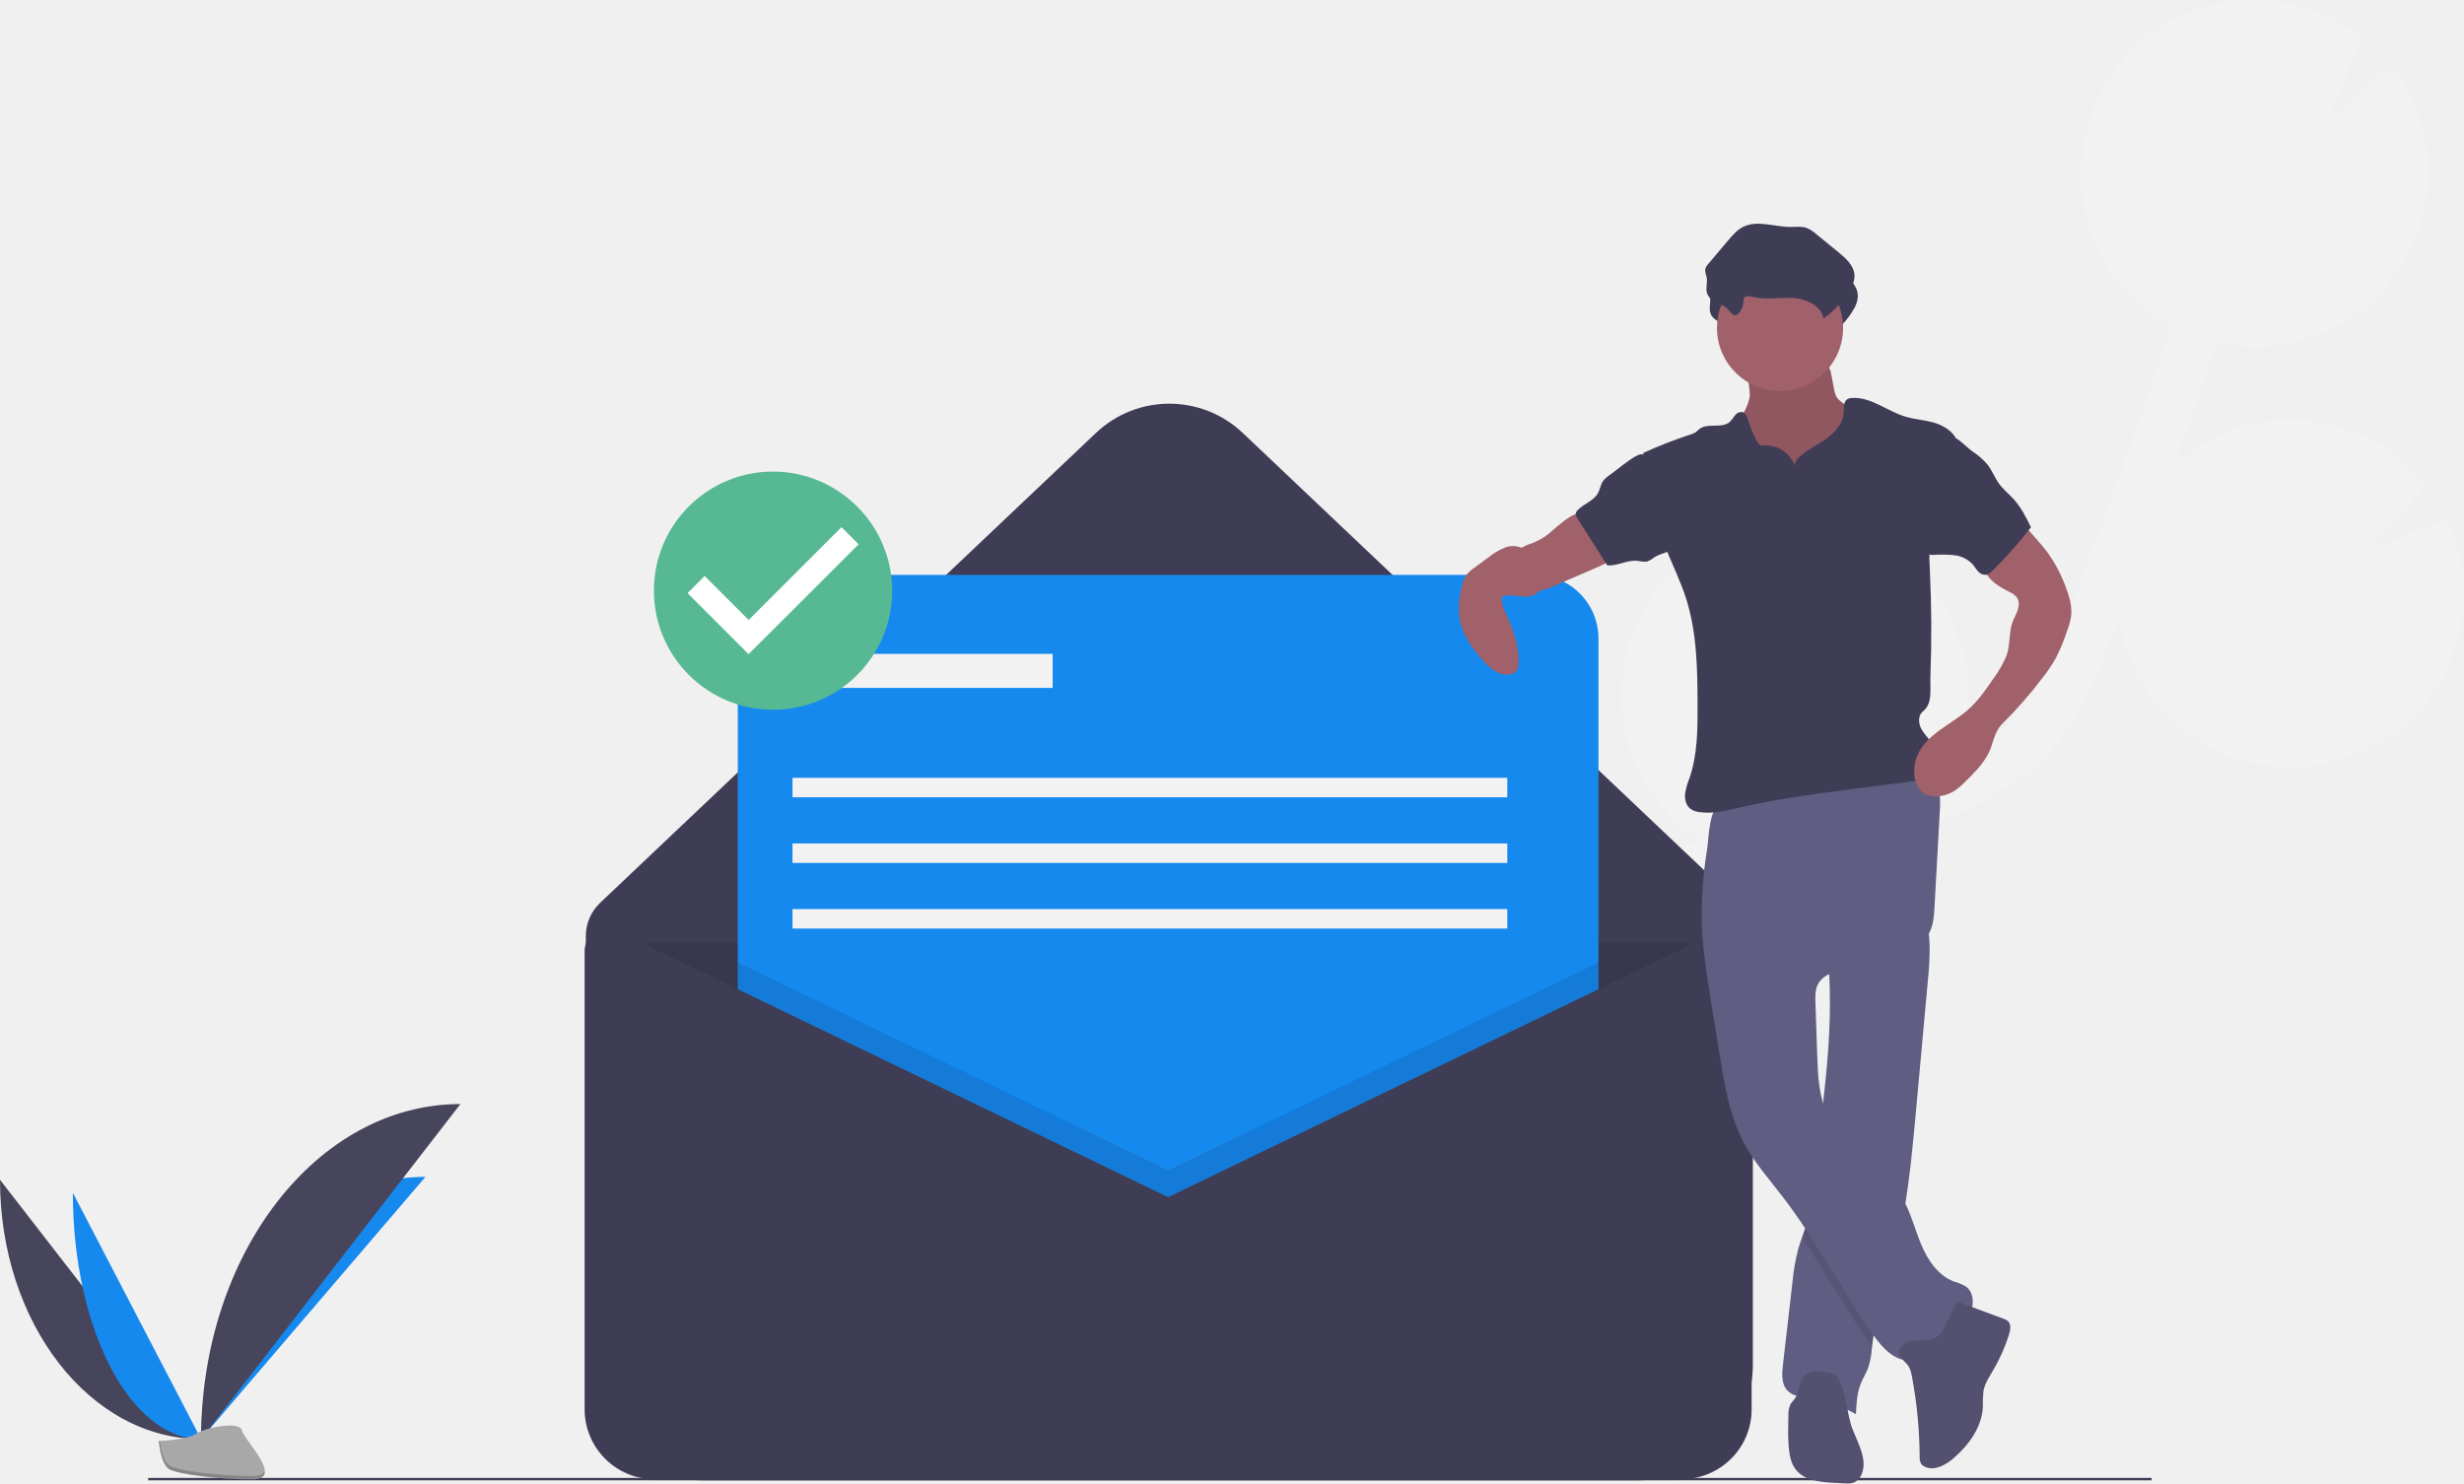
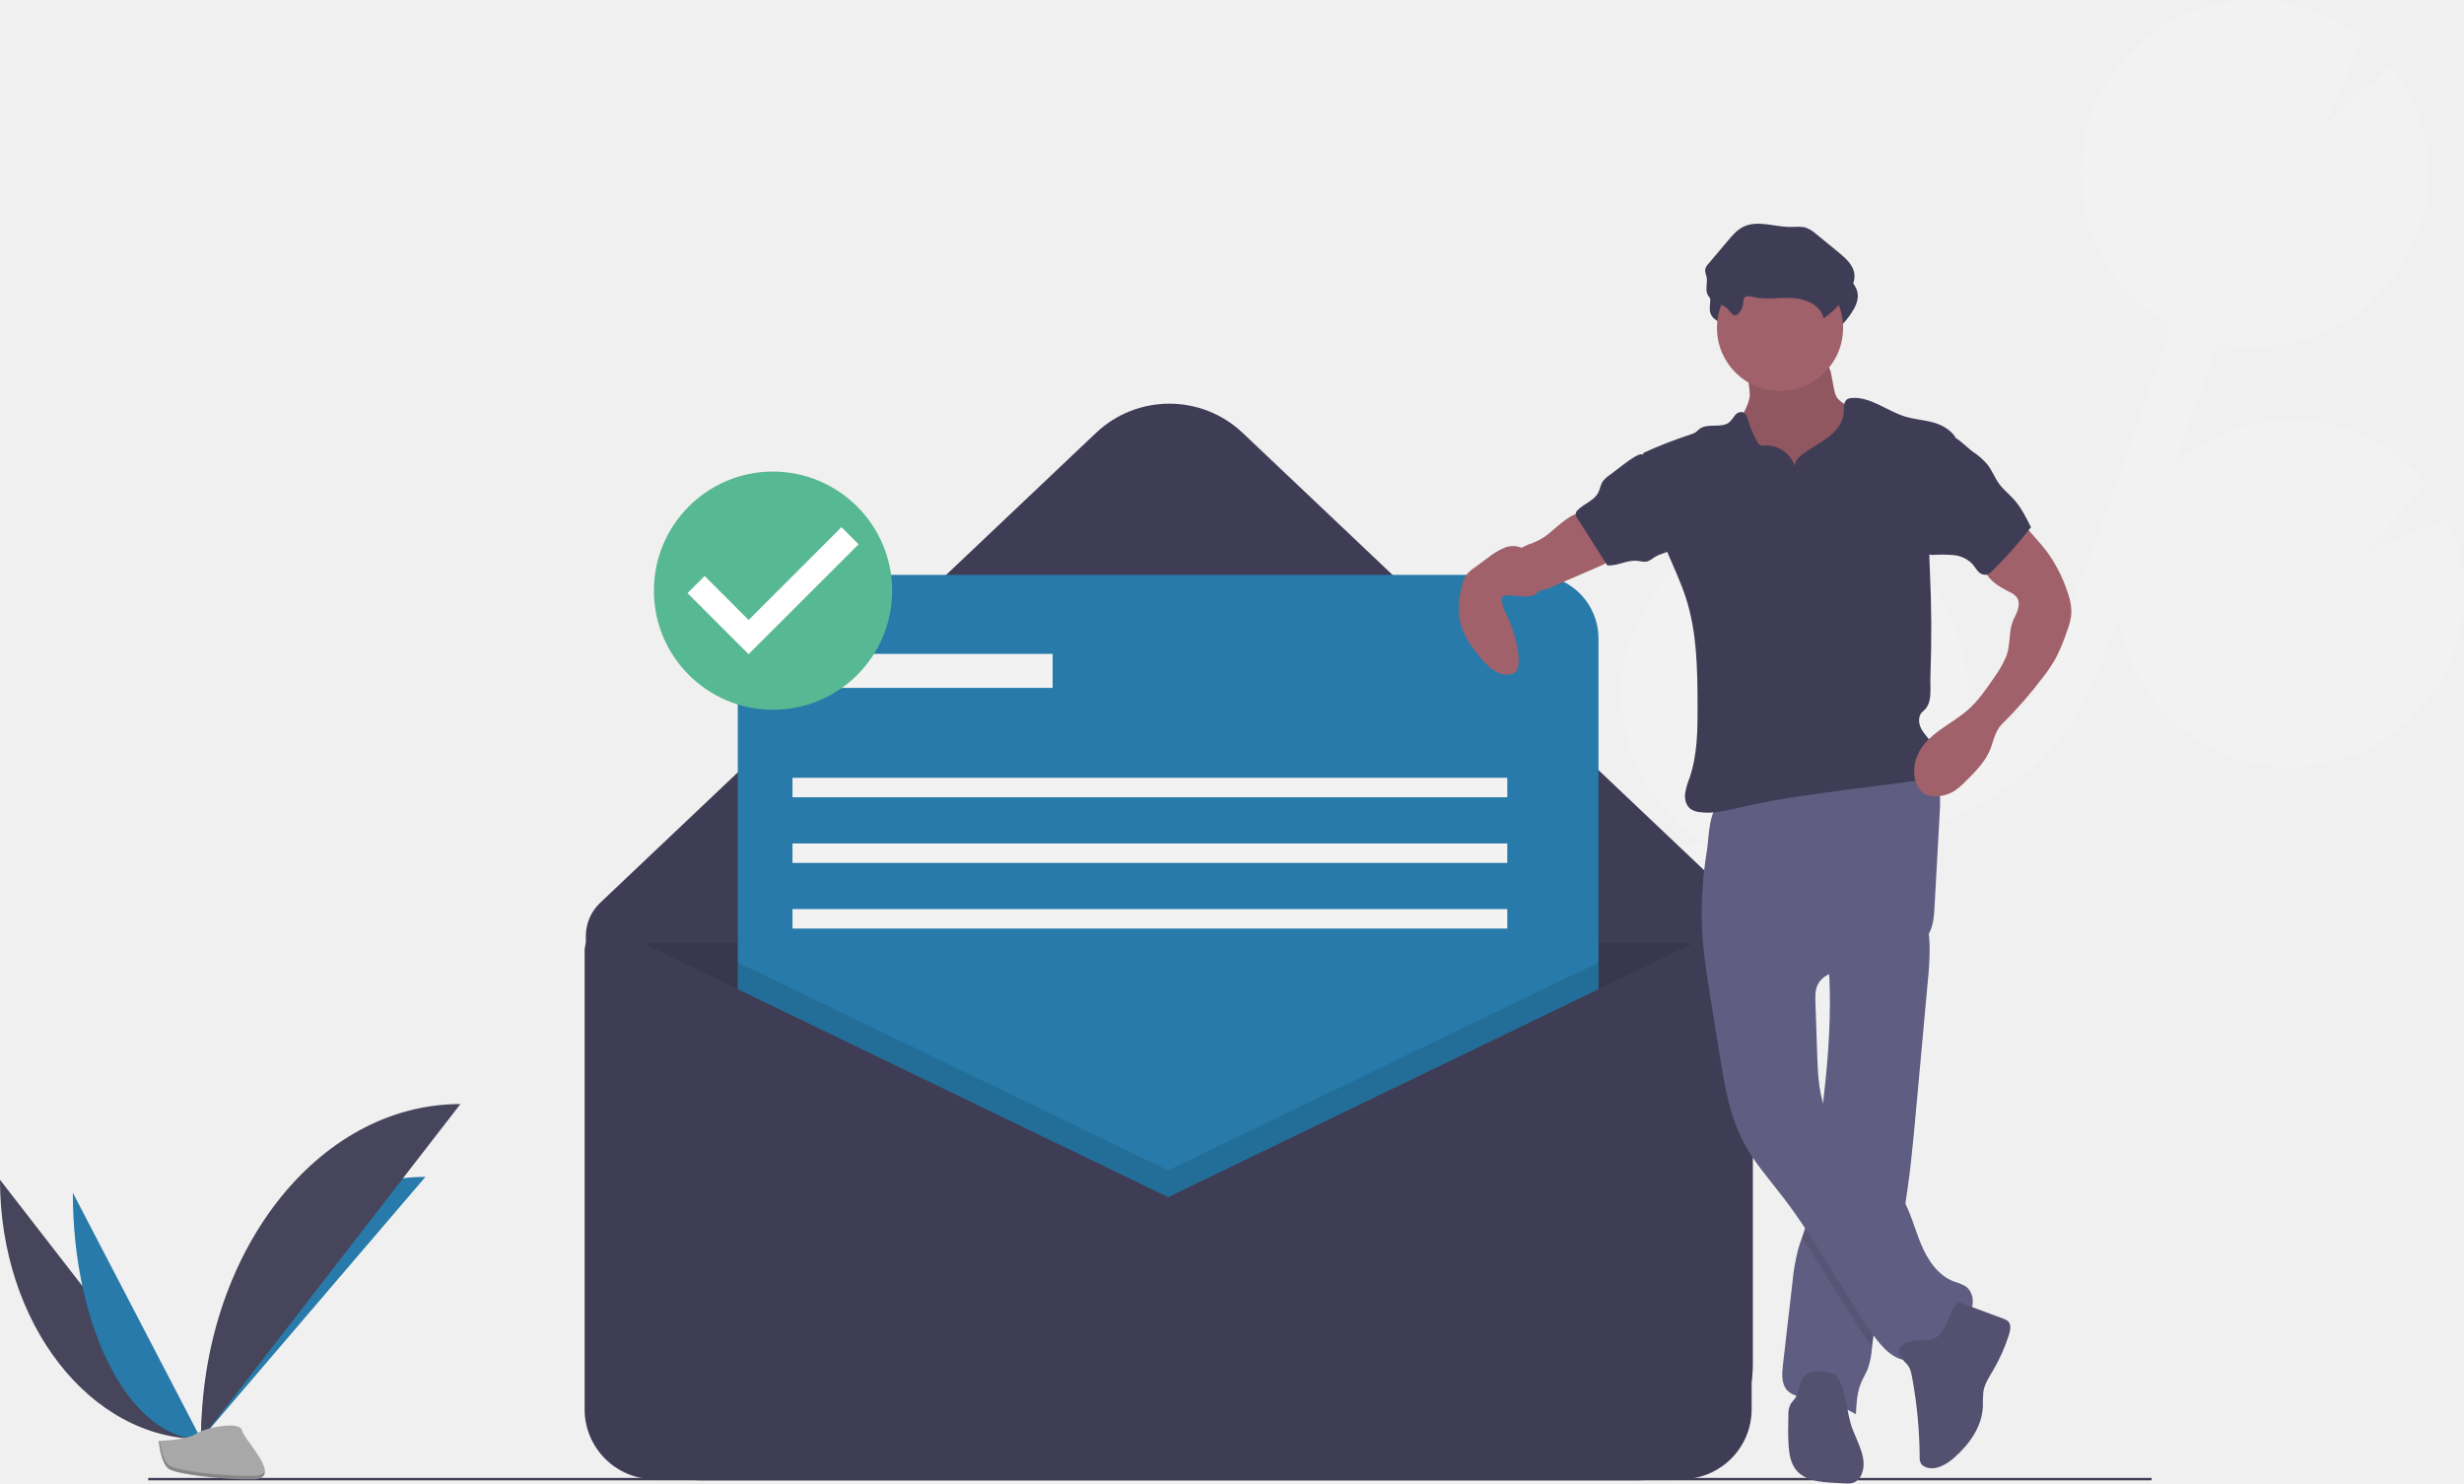
<svg xmlns="http://www.w3.org/2000/svg" id="aaafdec0-95c8-49a3-a8f8-64216c6da511" data-name="Layer 1" width="1013.449" height="610.281" viewBox="0 0 1013.449 610.281">
  <path d="M782.744,493.253l8.69-1.502c.834-.146,1.661-.324,2.494-.475A71.336,71.336,0,0,1,839.477,359.773l-11.39,27.103,26.986-23.563a1.218,1.218,0,0,1,.184.062,71.34,71.34,0,0,1,43.588,90.991c-.451,1.285-.989,2.512-1.505,3.754,7.618-3.828,14.926-8.284,20.886-13.989,12.066-11.562,18.676-27.517,26.064-47.173,14.636-38.953,28.727-78.469,42.256-118.071a71.308,71.308,0,0,1-33.338-86.355c.725-2.059,1.565-4.042,2.455-5.99.222-.487.447-.972.679-1.452.905-1.867,1.86-3.697,2.908-5.452.171-.288.363-.557.538-.842q1.368-2.221,2.886-4.31c.377-.523.752-1.044,1.142-1.555,1.147-1.5,2.334-2.959,3.587-4.352.418-.466.862-.902,1.292-1.356q1.443-1.523,2.966-2.954c.535-.502,1.064-1.008,1.614-1.492.141-.124.272-.26.414-.383.007.009.013.019.019.028a71.29,71.29,0,0,1,91.213-2.049L1050.1,195.641l26.679-23.283a70.944,70.944,0,0,1,2.637,84.02c.025.009.05.015.075.024-.291.428-.622.82-.922,1.24q-.844,1.184-1.728,2.325c-.758.976-1.545,1.919-2.349,2.85-.607.702-1.205,1.41-1.836,2.086-.924.988-1.892,1.924-2.866,2.854-.569.543-1.113,1.113-1.698,1.636q-2.3,2.055-4.76,3.899c-.575.431-1.182.811-1.769,1.223-1.151.81-2.308,1.608-3.503,2.347-.742.458-1.503.877-2.26,1.308-1.096.624-2.2,1.229-3.326,1.794-.799.4-1.603.781-2.417,1.151-1.157.527-2.328,1.016-3.512,1.482-.794.312-1.585.628-2.39.912-1.329.468-2.677.875-4.033,1.264-.685.197-1.358.422-2.049.598-2.034.519-4.092.961-6.173,1.299-.391.064-.79.088-1.183.145-1.725.251-3.459.454-5.207.577-.751.053-1.507.061-2.262.09-1.413.055-2.827.083-4.249.053-.829-.018-1.658-.06-2.49-.107q-2.077-.118-4.158-.362c-.82-.095-1.638-.189-2.459-.314-1.486-.226-2.971-.52-4.455-.843-.097-.021-.195-.034-.293-.056q-8.565,25.061-17.448,50.016a71.291,71.291,0,0,1,103.374,8.521l-24.664,27.276,33.394-13.331a71.095,71.095,0,0,1,2.854,54.309,69.978,69.978,0,0,1-9.062,17.532,71.312,71.312,0,0,1-128.853-31.287c-.627,1.676-1.234,3.373-1.863,5.048-6.519,17.341-14.63,38.922-30.918,54.525-11.041,10.576-24.625,17.285-37.657,22.958q-12.73,5.54-25.799,10.244a71.497,71.497,0,0,1-31.926,10.175c-13.747,3.819-27.668,7.007-41.718,9.468l-8.761,1.51c-7.874,1.349-15.947,2.737-23.96,4.337,1.154.342,2.309.669,3.457,1.073a71.363,71.363,0,0,1,47.639,69.428l-54.925,16.859,49.701,7.893a71.373,71.373,0,0,1-118.926,21.106q.757,2.535,1.52,5.063c1.009,3.349,2.01,6.678,2.971,9.976,13.078,44.938,7.45,80.288-15.851,99.532l-12.644-15.305c22.678-18.734,15.642-57.336,9.434-78.682-.944-3.238-1.929-6.509-2.92-9.798-8.518-28.298-18.174-60.373-5.668-89.848C684.773,510.029,739.096,500.727,782.744,493.253Z" transform="translate(-93.27537 -144.8593)" fill="#f2f2f2" />
  <path d="M766.646,753.851H381.813a47.583,47.583,0,0,1-47.583-47.583V529.956a18.851,18.851,0,0,1,5.882-13.681L544.036,322.972a43.889,43.889,0,0,1,60.388,0L798.854,507.276a49.274,49.274,0,0,1,15.376,35.76V706.268A47.583,47.583,0,0,1,766.646,753.851Z" transform="translate(-93.27537 -144.8593)" fill="#3f3d56" />
  <path d="M240.954,387.992h476a0,0,0,0,1,0,0V580.259a28.732,28.732,0,0,1-28.732,28.732H269.686a28.732,28.732,0,0,1-28.732-28.732V387.992a0,0,0,0,1,0,0Z" opacity="0.1" />
  <path d="M333.73,521.351" transform="translate(-93.27537 -144.8593)" fill="none" stroke="#3f3d56" stroke-miterlimit="10" />
-   <rect x="303.454" y="236.492" width="354" height="354" rx="26.181" fill="#1689ef" />
+   <rect x="303.454" y="236.492" width="354" height="354" rx="26.181" fill="#277aa9" />
  <polygon points="657.454 395.942 657.454 590.492 303.454 590.492 303.454 395.942 480.454 481.492 657.454 395.942" opacity="0.1" />
  <path d="M573.73,637.351l-226.794-109.617a9.202,9.202,0,0,0-13.206,8.285V724.619a28.732,28.732,0,0,0,28.732,28.732H784.997a28.732,28.732,0,0,0,28.732-28.732v-185.369a11.229,11.229,0,0,0-16.115-10.11Z" transform="translate(-93.27537 -144.8593)" fill="#3f3d56" />
  <rect x="333.954" y="268.992" width="99" height="14" fill="#f2f2f2" />
  <rect x="325.954" y="319.992" width="294" height="8" fill="#f2f2f2" />
  <rect x="325.954" y="346.992" width="294" height="8" fill="#f2f2f2" />
  <rect x="325.954" y="373.992" width="294" height="8" fill="#f2f2f2" />
  <line x1="60.954" y1="608.492" x2="884.954" y2="608.492" fill="none" stroke="#3f3d56" stroke-miterlimit="10" />
  <path d="M93.275,630.212c0,58.96,36.989,106.67,82.699,106.67" transform="translate(-93.27537 -144.8593)" fill="#46455b" />
-   <path d="M175.975,736.883c0-59.623,41.277-107.869,92.288-107.869" transform="translate(-93.27537 -144.8593)" fill="#1689ef" />
-   <path d="M123.239,635.557c0,56.006,23.587,101.325,52.736,101.325" transform="translate(-93.27537 -144.8593)" fill="#1689ef" />
+   <path d="M175.975,736.883c0-59.623,41.277-107.869,92.288-107.869" transform="translate(-93.27537 -144.8593)" fill="#277aa9" />
+   <path d="M123.239,635.557c0,56.006,23.587,101.325,52.736,101.325" transform="translate(-93.27537 -144.8593)" fill="#277aa9" />
  <path d="M175.975,736.883c0-76.185,47.71-137.832,106.67-137.832" transform="translate(-93.27537 -144.8593)" fill="#46455b" />
  <path d="M158.577,737.635s11.728-.361,15.263-2.878,18.041-5.522,18.918-1.486,17.625,20.076,4.384,20.183-30.766-2.062-34.294-4.211S158.577,737.635,158.577,737.635Z" transform="translate(-93.27537 -144.8593)" fill="#a8a8a8" />
  <path d="M197.378,752.049c-13.241.107-30.766-2.062-34.294-4.211-2.687-1.637-3.757-7.509-4.115-10.218-.248.011-.392.015-.392.015s.743,9.459,4.271,11.608,21.053,4.318,34.294,4.211c3.822-.031,5.142-1.391,5.07-3.405C201.68,751.266,200.223,752.026,197.378,752.049Z" transform="translate(-93.27537 -144.8593)" opacity="0.2" />
  <path d="M812.988,307.63c-.601,5.355-4.685,9.668-6.198,14.839-2.278,7.784,1.661,16.136,7.048,22.198a49.159,49.159,0,0,0,34.234,16.255,14.6,14.6,0,0,0,5.66-.617,12.116,12.116,0,0,0,4.306-2.943c4.057-4.074,6.235-9.719,7.103-15.402s.531-11.474.191-17.214a9.721,9.721,0,0,0-.636-3.472,8.896,8.896,0,0,0-2.235-2.747,52.07,52.07,0,0,0-9.59-6.966,11.009,11.009,0,0,1-4.018-3.075,9.937,9.937,0,0,1-1.242-3.681l-1.059-5.399a10.609,10.609,0,0,0-1.556-4.376c-1.872-2.525-5.452-2.868-8.592-2.992L824.899,291.586c-3.579-.14-8.294-1.167-11.788-.464-3.262.656-2.179,3.663-1.586,6.4A46.267,46.267,0,0,1,812.988,307.63Z" transform="translate(-93.27537 -144.8593)" fill="#a0616a" />
  <path d="M812.988,307.63c-.601,5.355-4.685,9.668-6.198,14.839-2.278,7.784,1.661,16.136,7.048,22.198a49.159,49.159,0,0,0,34.234,16.255,14.6,14.6,0,0,0,5.66-.617,12.116,12.116,0,0,0,4.306-2.943c4.057-4.074,6.235-9.719,7.103-15.402s.531-11.474.191-17.214a9.721,9.721,0,0,0-.636-3.472,8.896,8.896,0,0,0-2.235-2.747,52.07,52.07,0,0,0-9.59-6.966,11.009,11.009,0,0,1-4.018-3.075,9.937,9.937,0,0,1-1.242-3.681l-1.059-5.399a10.609,10.609,0,0,0-1.556-4.376c-1.872-2.525-5.452-2.868-8.592-2.992L824.899,291.586c-3.579-.14-8.294-1.167-11.788-.464-3.262.656-2.179,3.663-1.586,6.4A46.267,46.267,0,0,1,812.988,307.63Z" transform="translate(-93.27537 -144.8593)" opacity="0.1" />
  <path d="M886.177,548.641q-2.445,26.808-4.89,53.608c-1.276,14.061-2.577,28.179-5.079,42.059-.864,4.783-1.877,9.541-3.079,14.258-3.342,13.097-8.191,25.899-9.755,39.325-.049.387-.091.782-.132,1.177a34.189,34.189,0,0,1-1.671,8.726c-.782,2.05-1.984,3.919-2.832,5.944-1.688,4.05-1.91,8.529-2.116,12.916a55.682,55.682,0,0,0-19.173-6.553c-3.252-.486-6.874-.831-9.088-3.26-2.453-2.684-2.182-6.792-1.77-10.397q1.939-16.794,3.869-33.571a87.495,87.495,0,0,1,2.445-14.258c.445-1.556.98-3.087,1.523-4.618.749-2.107,1.506-4.215,2.074-6.38a76.832,76.832,0,0,0,1.712-10.628c1.325-11.262,2.922-22.499,4.322-33.752l.074-.593c2.099-17.057,3.696-34.197,3.235-51.377-.066-2.544-.173-5.088-.338-7.639-.23-3.696-.568-5.656,2.494-7.969,3.383-2.552,7.837-4.338,11.706-6.01,2.083-.906,25.018-9.047,25.553-7.261a44.688,44.688,0,0,1,1.679,11.706A130.253,130.253,0,0,1,886.177,548.641Z" transform="translate(-93.27537 -144.8593)" fill="#605d82" />
  <path d="M876.207,644.308c-.864,4.783-1.877,9.541-3.079,14.258-3.342,13.097-8.191,25.899-9.755,39.325-.049.387-.091.782-.132,1.177-10.224-14.604-18.835-30.311-28.813-45.072.749-2.107,1.506-4.215,2.074-6.38a76.832,76.832,0,0,0,1.712-10.628c1.325-11.262,2.922-22.499,4.322-33.752l.074-.593a34.964,34.964,0,0,0,2.494,6.923c6.701,13.616,22.622,20.498,30.41,33.53Q875.874,643.703,876.207,644.308Z" transform="translate(-93.27537 -144.8593)" opacity="0.1" />
  <path d="M793.242,524.578c.338,10.921,2.086,21.743,3.83,32.529l3.599,22.254c1.97,12.18,4.021,24.607,9.785,35.516,4.312,8.16,10.524,15.124,16.143,22.445,13.815,17.998,24.194,38.387,37.294,56.913,3.808,5.385,9.25,11.208,15.749,10.084,4.265-.738,7.363-4.289,10.715-7.027,3.953-3.228,8.716-5.59,11.826-9.636s3.719-10.771-.494-13.65a22.228,22.228,0,0,0-4.822-1.973c-6.532-2.484-10.759-8.862-13.449-15.312s-4.32-13.384-7.904-19.383c-7.787-13.032-23.71-19.913-30.413-33.534-3.754-7.629-4.112-16.422-4.399-24.92l-.732-21.662c-.08-2.369-.143-4.833.82-6.998,2.564-5.766,10.305-6.303,16.573-7.034a56.692,56.692,0,0,0,20.31-6.408c3.61-1.95,7.137-4.435,9.069-8.055,1.762-3.303,2.005-7.176,2.212-10.914l2.17-39.258c.187-3.378.357-6.87-.833-10.036-2.989-7.95-13.029-10.548-21.514-10.169-15.79.706-30.367,7.498-45.255,12.085a115.055,115.055,0,0,1-11.217,2.926c-3.341.671-7.385.392-10.572,1.467-5.667,1.911-5.523,14.304-6.327,19.445A163.693,163.693,0,0,0,793.242,524.578Z" transform="translate(-93.27537 -144.8593)" fill="#605d82" />
  <path d="M877.499,705.964c1.392,1.404,1.847,3.461,2.21,5.405a184.599,184.599,0,0,1,3.126,32.692,5.338,5.338,0,0,0,.588,2.962,3.721,3.721,0,0,0,1.538,1.236c4.024,1.918,8.695-.755,12.048-3.692,6.216-5.445,11.476-12.754,11.829-21.011a48.779,48.779,0,0,1,.223-6.372c.546-3.108,2.361-5.817,3.96-8.537a72.053,72.053,0,0,0,6.545-14.672c.611-1.923,1.018-4.345-.489-5.687a5.482,5.482,0,0,0-1.792-.931L899.109,680.606c-1.575-.585-5.495,9.484-6.117,10.585-1.522,2.693-3.035,4.221-6.088,4.843-3.117.634-6.827-.276-9.735,1.279C872.249,699.944,874.714,703.155,877.499,705.964Z" transform="translate(-93.27537 -144.8593)" fill="#535070" />
  <path d="M849.449,712.178a5.574,5.574,0,0,0-1.384-1.754,6.259,6.259,0,0,0-2.791-.948c-3.461-.588-7.563-.975-9.951,1.598-2.239,2.412-1.854,6.34-3.727,9.047-.593.857-1.396,1.563-1.91,2.469a9.31,9.31,0,0,0-.838,4.429c-.097,4.195-.193,8.398.097,12.584.243,3.508.834,7.184,3.028,9.932,3.521,4.411,9.872,5.045,15.508,5.332l4.565.232a8.912,8.912,0,0,0,3.741-.343,6.159,6.159,0,0,0,3.227-3.551c2.376-5.906-1.387-12.27-3.705-18.2C852.646,726.189,853.125,718.621,849.449,712.178Z" transform="translate(-93.27537 -144.8593)" fill="#535070" />
  <path d="M811.666,277.459a3.773,3.773,0,0,1,.257-1.76c.669-1.182,2.415-.861,3.732-.528,5.297,1.335,10.878.127,16.331.439s11.597,3.038,12.693,8.39a39.824,39.824,0,0,0,10.069-10.345c1.514-2.265,2.833-4.859,2.627-7.576-.297-3.918-3.584-6.848-6.628-9.333l-9.073-7.407a13.673,13.673,0,0,0-4.062-2.583c-2.095-.716-4.38-.375-6.594-.373-6.605.004-13.647-3.002-19.521.018-2.454,1.261-4.301,3.423-6.081,5.53l-8.098,9.586a5.121,5.121,0,0,0-1.294,2.195c-.23,1.17.37,2.325.58,3.499.383,2.141-.54,4.427.169,6.484,1.177,3.414,5.323,3.897,7.857,5.855.945.729,2.425,3.202,3.55,3.172C810.209,282.665,811.613,279.037,811.666,277.459Z" transform="translate(-93.27537 -144.8593)" fill="#3f3d56" />
  <circle cx="732.131" cy="134.925" r="25.932" fill="#a0616a" />
  <path d="M831.48,336.536a12.562,12.562,0,0,0-12.229-8.416,3.729,3.729,0,0,1-2.256-.285,3.109,3.109,0,0,1-.927-1.159,45.299,45.299,0,0,1-3.781-8.939c-.414-1.373-.979-2.991-2.368-3.348a3.199,3.199,0,0,0-3.018,1.313,26.59,26.59,0,0,1-2.157,2.711c-3.261,2.916-9.043.258-12.504,2.934-.565.437-1.032.997-1.626,1.394a7.594,7.594,0,0,1-1.904.816,182.621,182.621,0,0,0-19.626,7.687c2.303,13.867,4.662,27.975,10.059,40.955,2.568,6.177,5.479,12.226,7.536,18.591,4.557,14.104,4.759,29.194,4.81,44.015.035,10.144-.015,20.505-3.297,30.103a28.412,28.412,0,0,0-1.853,6.613c-.198,2.287.468,4.809,2.321,6.164a7.938,7.938,0,0,0,3.581,1.258c5.687.834,11.42-.679,17.019-1.976,15.008-3.476,30.315-5.465,45.592-7.448l25.6-3.324a14.862,14.862,0,0,0,5.296-1.369c4.684-2.565,5.129-9.611,2.22-14.09-1.395-2.147-3.362-3.909-4.534-6.185s-1.272-5.46.746-7.037c4.103-3.207,2.879-9.158,3.075-14.362q.821-21.829-.222-43.674a86.962,86.962,0,0,1-.145-9.058,80.214,80.214,0,0,1,2.823-15.115l7.779-30.628c-2.032-3.211-5.923-5.248-9.609-6.173s-7.525-1.197-11.154-2.322c-7.436-2.304-14.057-8.152-21.823-7.607a3.962,3.962,0,0,0-1.691.413c-1.752.992-1.474,3.516-1.586,5.526-.248,4.447-3.518,8.163-7.13,10.769s-7.737,4.506-11.054,7.478A4.933,4.933,0,0,0,831.48,336.536Z" transform="translate(-93.27537 -144.8593)" fill="#3f3d56" />
  <path d="M728.73,365.587a30.615,30.615,0,0,1-5.454,2.807,17.93,17.93,0,0,0-5.225,2.536,8.188,8.188,0,0,0-1.817,2.245,9.983,9.983,0,0,0,9.206,14.874,20.039,20.039,0,0,0,6.807-2.03L750.537,378.093c3.096-1.341,6.44-2.914,7.903-5.954a1.383,1.383,0,0,0,.178-.945,1.562,1.562,0,0,0-.751-.79,40.867,40.867,0,0,1-10.65-10.042c-.75-1.019-1.669-3.424-2.729-4.035C740.616,354.098,731.829,363.576,728.73,365.587Z" transform="translate(-93.27537 -144.8593)" fill="#a0616a" />
  <path d="M924.258,359.084l6.743,7.703c1.448,1.654,2.897,3.309,4.216,5.067a59.141,59.141,0,0,1,7.723,14.549c1.466,3.846,2.682,7.943,2.17,12.027a29.422,29.422,0,0,1-1.687,6.117,76.142,76.142,0,0,1-4.582,11.036,62.866,62.866,0,0,1-5.156,7.727,180.44,180.44,0,0,1-17.094,19.552c-2.305,2.282-3.272,5.972-4.276,9.057-1.851,5.69-6.255,10.121-10.514,14.323a29.237,29.237,0,0,1-4.515,3.885,14.705,14.705,0,0,1-8.216,2.34,9.018,9.018,0,0,1-3.701-.766c-2.915-1.384-4.396-4.754-4.7-7.967a16.946,16.946,0,0,1,1.418-8.521c3.869-8.572,13.806-12.286,20.83-18.54,4.119-3.667,7.268-8.274,10.374-12.831a44.348,44.348,0,0,0,5.247-9.197c1.569-4.185.958-9.14,2.328-13.394.579-1.798,1.609-3.422,2.232-5.206s.78-3.901-.31-5.445a7.913,7.913,0,0,0-3.053-2.235c-4.487-2.277-9.512-5.208-10.371-10.166a10.891,10.891,0,0,1,2.009-7.764,32.35,32.35,0,0,1,5.658-5.93C918.995,362.771,922.295,360.819,924.258,359.084Z" transform="translate(-93.27537 -144.8593)" fill="#a0616a" />
  <path d="M724.401,376.34c-1.191-2.405-2.679-4.859-5.082-6.055a9.364,9.364,0,0,0-7.387-.031,27.774,27.774,0,0,0-6.483,3.92l-5.812,4.285a14.307,14.307,0,0,0-3.451,3.185,13.445,13.445,0,0,0-1.797,4.931,35.246,35.246,0,0,0-.914,12.197c.922,6.554,4.874,12.276,9.223,17.266,2.718,3.118,6.073,6.264,10.207,6.397,1.784.057,3.769-.646,4.511-2.27a5.661,5.661,0,0,0,.403-2.022c.447-7.311-2.169-14.452-5.218-21.111a13.536,13.536,0,0,1-1.683-5.673,1.556,1.556,0,0,1,.248-.95,1.605,1.605,0,0,1,.992-.484c4.174-.826,11.364,2.417,14.292-2.218C728.351,384.7,725.75,379.065,724.401,376.34Z" transform="translate(-93.27537 -144.8593)" fill="#a0616a" />
  <path d="M810.306,269.3a3.773,3.773,0,0,1,.257-1.76c.669-1.182,2.415-.861,3.732-.528,5.297,1.335,10.878.127,16.331.439s11.597,3.038,12.693,8.39a39.824,39.824,0,0,0,10.069-10.345c1.514-2.265,2.833-4.859,2.627-7.576-.297-3.918-3.584-6.848-6.628-9.333l-9.073-7.407a13.672,13.672,0,0,0-4.062-2.583c-2.095-.716-4.38-.375-6.594-.373-6.605.004-13.647-3.002-19.521.018-2.454,1.261-4.301,3.423-6.081,5.53l-8.098,9.586a5.121,5.121,0,0,0-1.294,2.195c-.23,1.17.37,2.325.58,3.499.383,2.141-.54,4.427.169,6.484,1.177,3.414,5.323,3.897,7.857,5.855.945.729,2.425,3.202,3.55,3.172C808.849,274.505,810.253,270.877,810.306,269.3Z" transform="translate(-93.27537 -144.8593)" fill="#3f3d56" />
  <path d="M755.229,340.364a10.541,10.541,0,0,0-2.714,2.527c-.951,1.437-1.144,3.252-1.961,4.77-1.748,3.248-5.835,4.403-8.385,7.067a2.64,2.64,0,0,0-.806,1.382,3.08,3.08,0,0,0,.685,1.99l12.297,19.332c4.094.36,8.022-2.205,12.118-1.864,1.529.127,3.094.655,4.561.203a13.079,13.079,0,0,0,2.927-1.79c2.444-1.545,5.698-1.725,7.748-3.764,1.968-1.956,2.219-5.017,2.195-7.792a31.321,31.321,0,0,0-.731-7.168c-1.81-7.42-7.485-13.114-11.043-19.687-1.732-3.2-2.674-5.073-6.34-2.876C762.095,334.903,758.697,337.828,755.229,340.364Z" transform="translate(-93.27537 -144.8593)" fill="#3f3d56" />
  <path d="M904.571,330.588a28.769,28.769,0,0,1,6.186,5.419c1.873,2.415,2.934,5.372,4.734,7.843,1.744,2.395,4.119,4.25,6.097,6.455,3,3.345,5.033,7.425,7.028,11.451a171.065,171.065,0,0,1-15.906,17.977,5.13,5.13,0,0,1-2.415,1.588,3.896,3.896,0,0,1-3.414-1.392c-.886-.929-1.513-2.075-2.36-3.039a12.162,12.162,0,0,0-7.518-3.636,51.632,51.632,0,0,0-8.518-.117,3.367,3.367,0,0,1-1.819-.306,3.056,3.056,0,0,1-.993-1.139c-3.329-5.665-2.258-12.778-1.084-19.243l2.695-14.835a33.297,33.297,0,0,1,2.243-8.245c1.021-2.182,3.304-5.881,6.111-5.228C898.468,324.798,902.19,328.876,904.571,330.588Z" transform="translate(-93.27537 -144.8593)" fill="#3f3d56" />
  <ellipse cx="317.954" cy="242.066" rx="41" ry="41.075" fill="#fff" />
  <path d="M411.23,338.851a49,49,0,1,0,49,49A49.144,49.144,0,0,0,411.23,338.851Zm-10.059,75.125-25.113-25.113,7.044-7.044L401.194,399.912l38.187-38.187,7.044,7.044-45.254,45.207Z" transform="translate(-93.27537 -144.8593)" fill="#57b894" />
</svg>
